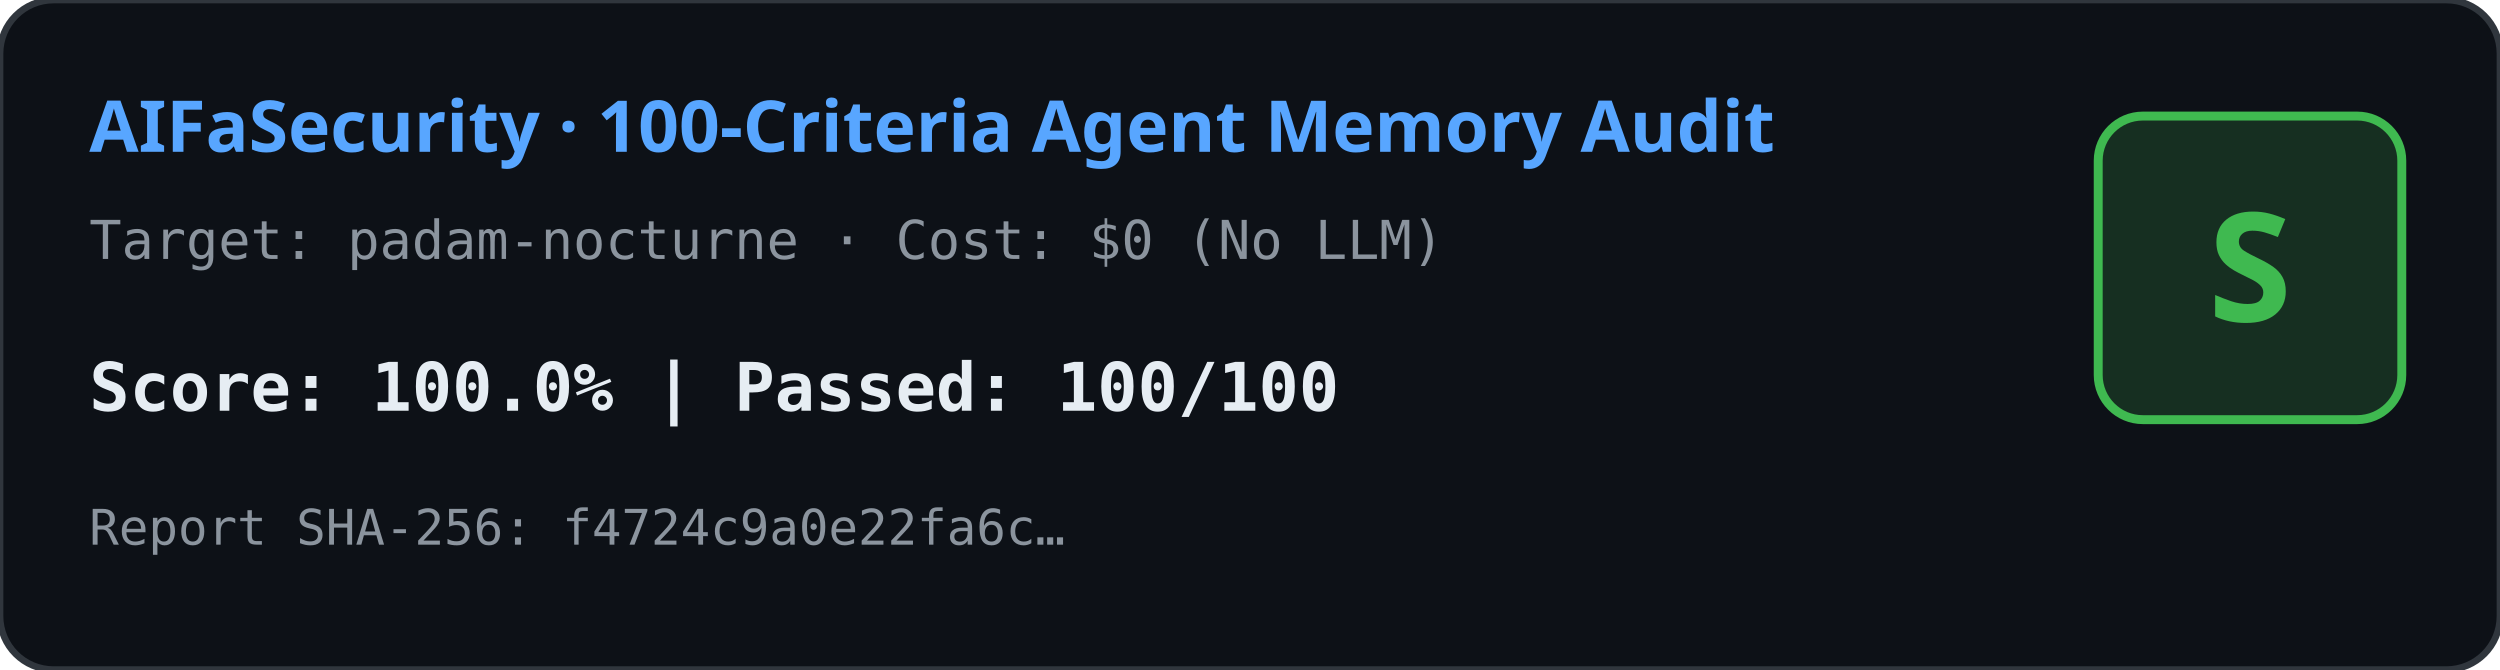
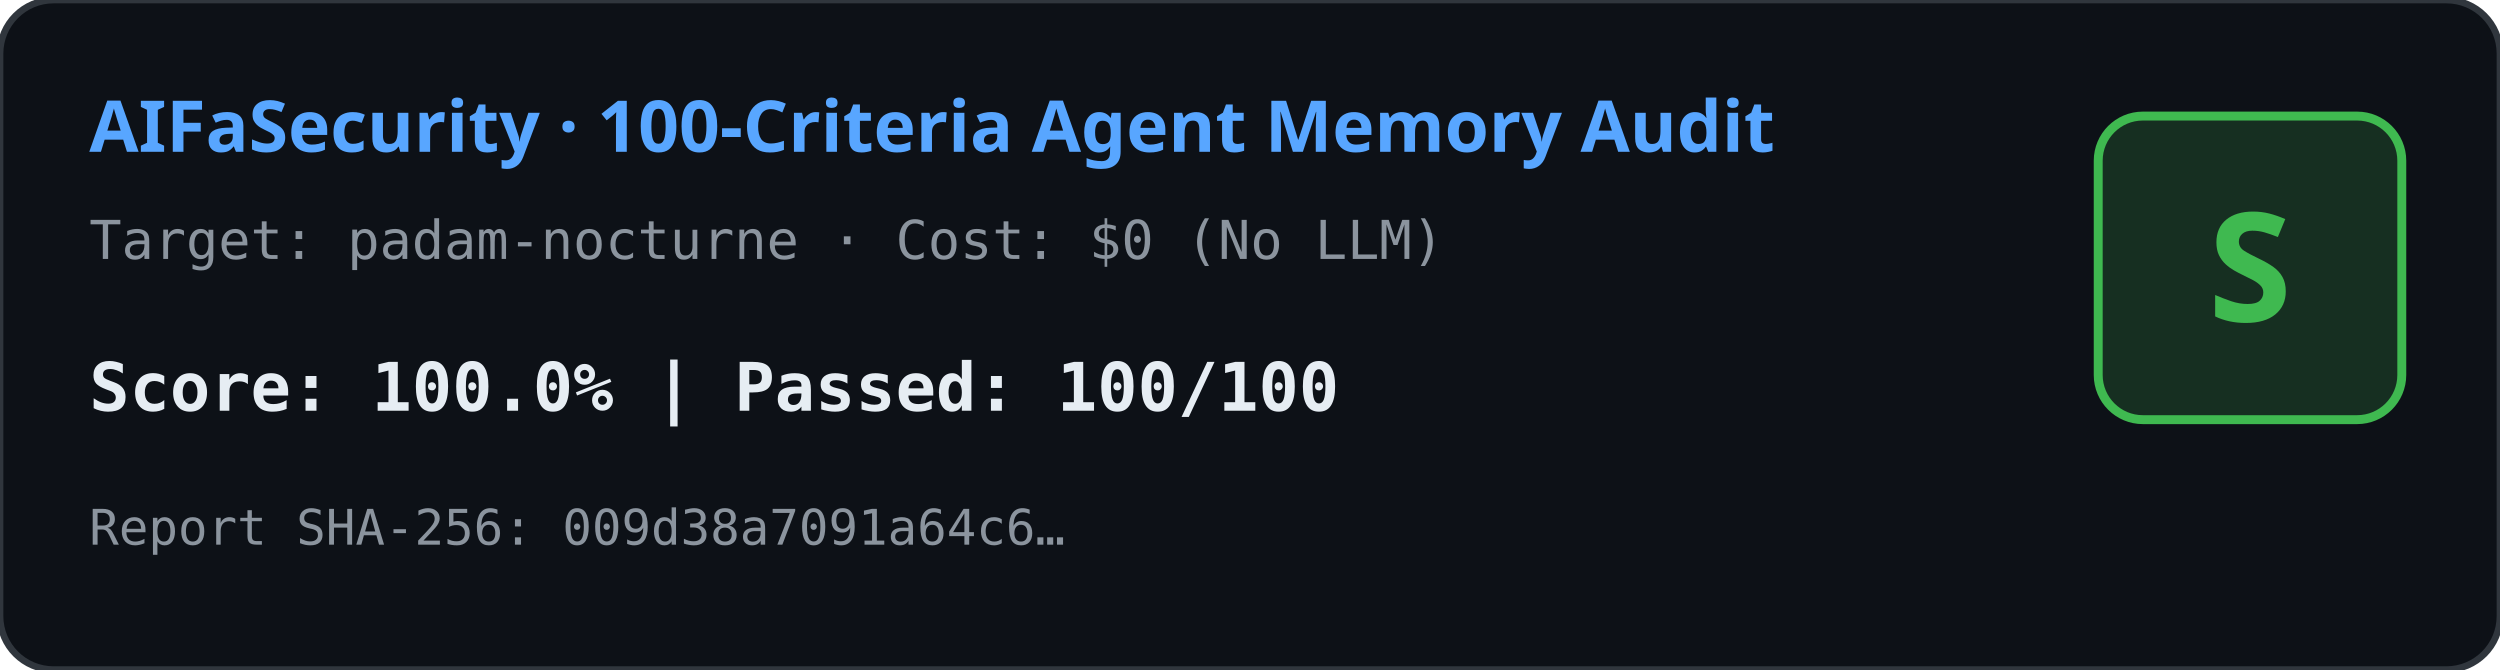
<svg xmlns="http://www.w3.org/2000/svg" width="560" height="150" viewBox="0 0 560 150" role="img" aria-label="AIFaSecurity Benchmark Badge">
  <rect width="560" height="150" rx="12" fill="#0d1117" stroke="#30363d" stroke-width="1.5" />
  <text x="20" y="34" fill="#58a6ff" font-family="system-ui,sans-serif" font-size="16" font-weight="700">AIFaSecurity · 100-Criteria Agent Memory Audit</text>
  <text x="20" y="58" fill="#8b949e" font-family="monospace" font-size="12">Target: padam-nocturne · Cost: $0 (No LLM)</text>
  <text x="20" y="92" fill="#e6edf3" font-family="monospace" font-size="15" font-weight="700">Score: 100.0%   |   Passed: 100/100</text>
-   <text x="20" y="122" fill="#8b949e" font-family="monospace" font-size="11">Report SHA-256: f4724c9a0e22fa6c…</text>
+   <text x="20" y="122" fill="#8b949e" font-family="monospace" font-size="11">Report SHA-256: 009d38a7091a64c6…</text>
  <rect x="470" y="26" width="68" height="68" rx="10" fill="#3fb950" fill-opacity="0.18" stroke="#3fb950" stroke-width="2" />
  <text x="504" y="72" text-anchor="middle" fill="#3fb950" font-family="system-ui,sans-serif" font-size="34" font-weight="800">S</text>
</svg>
